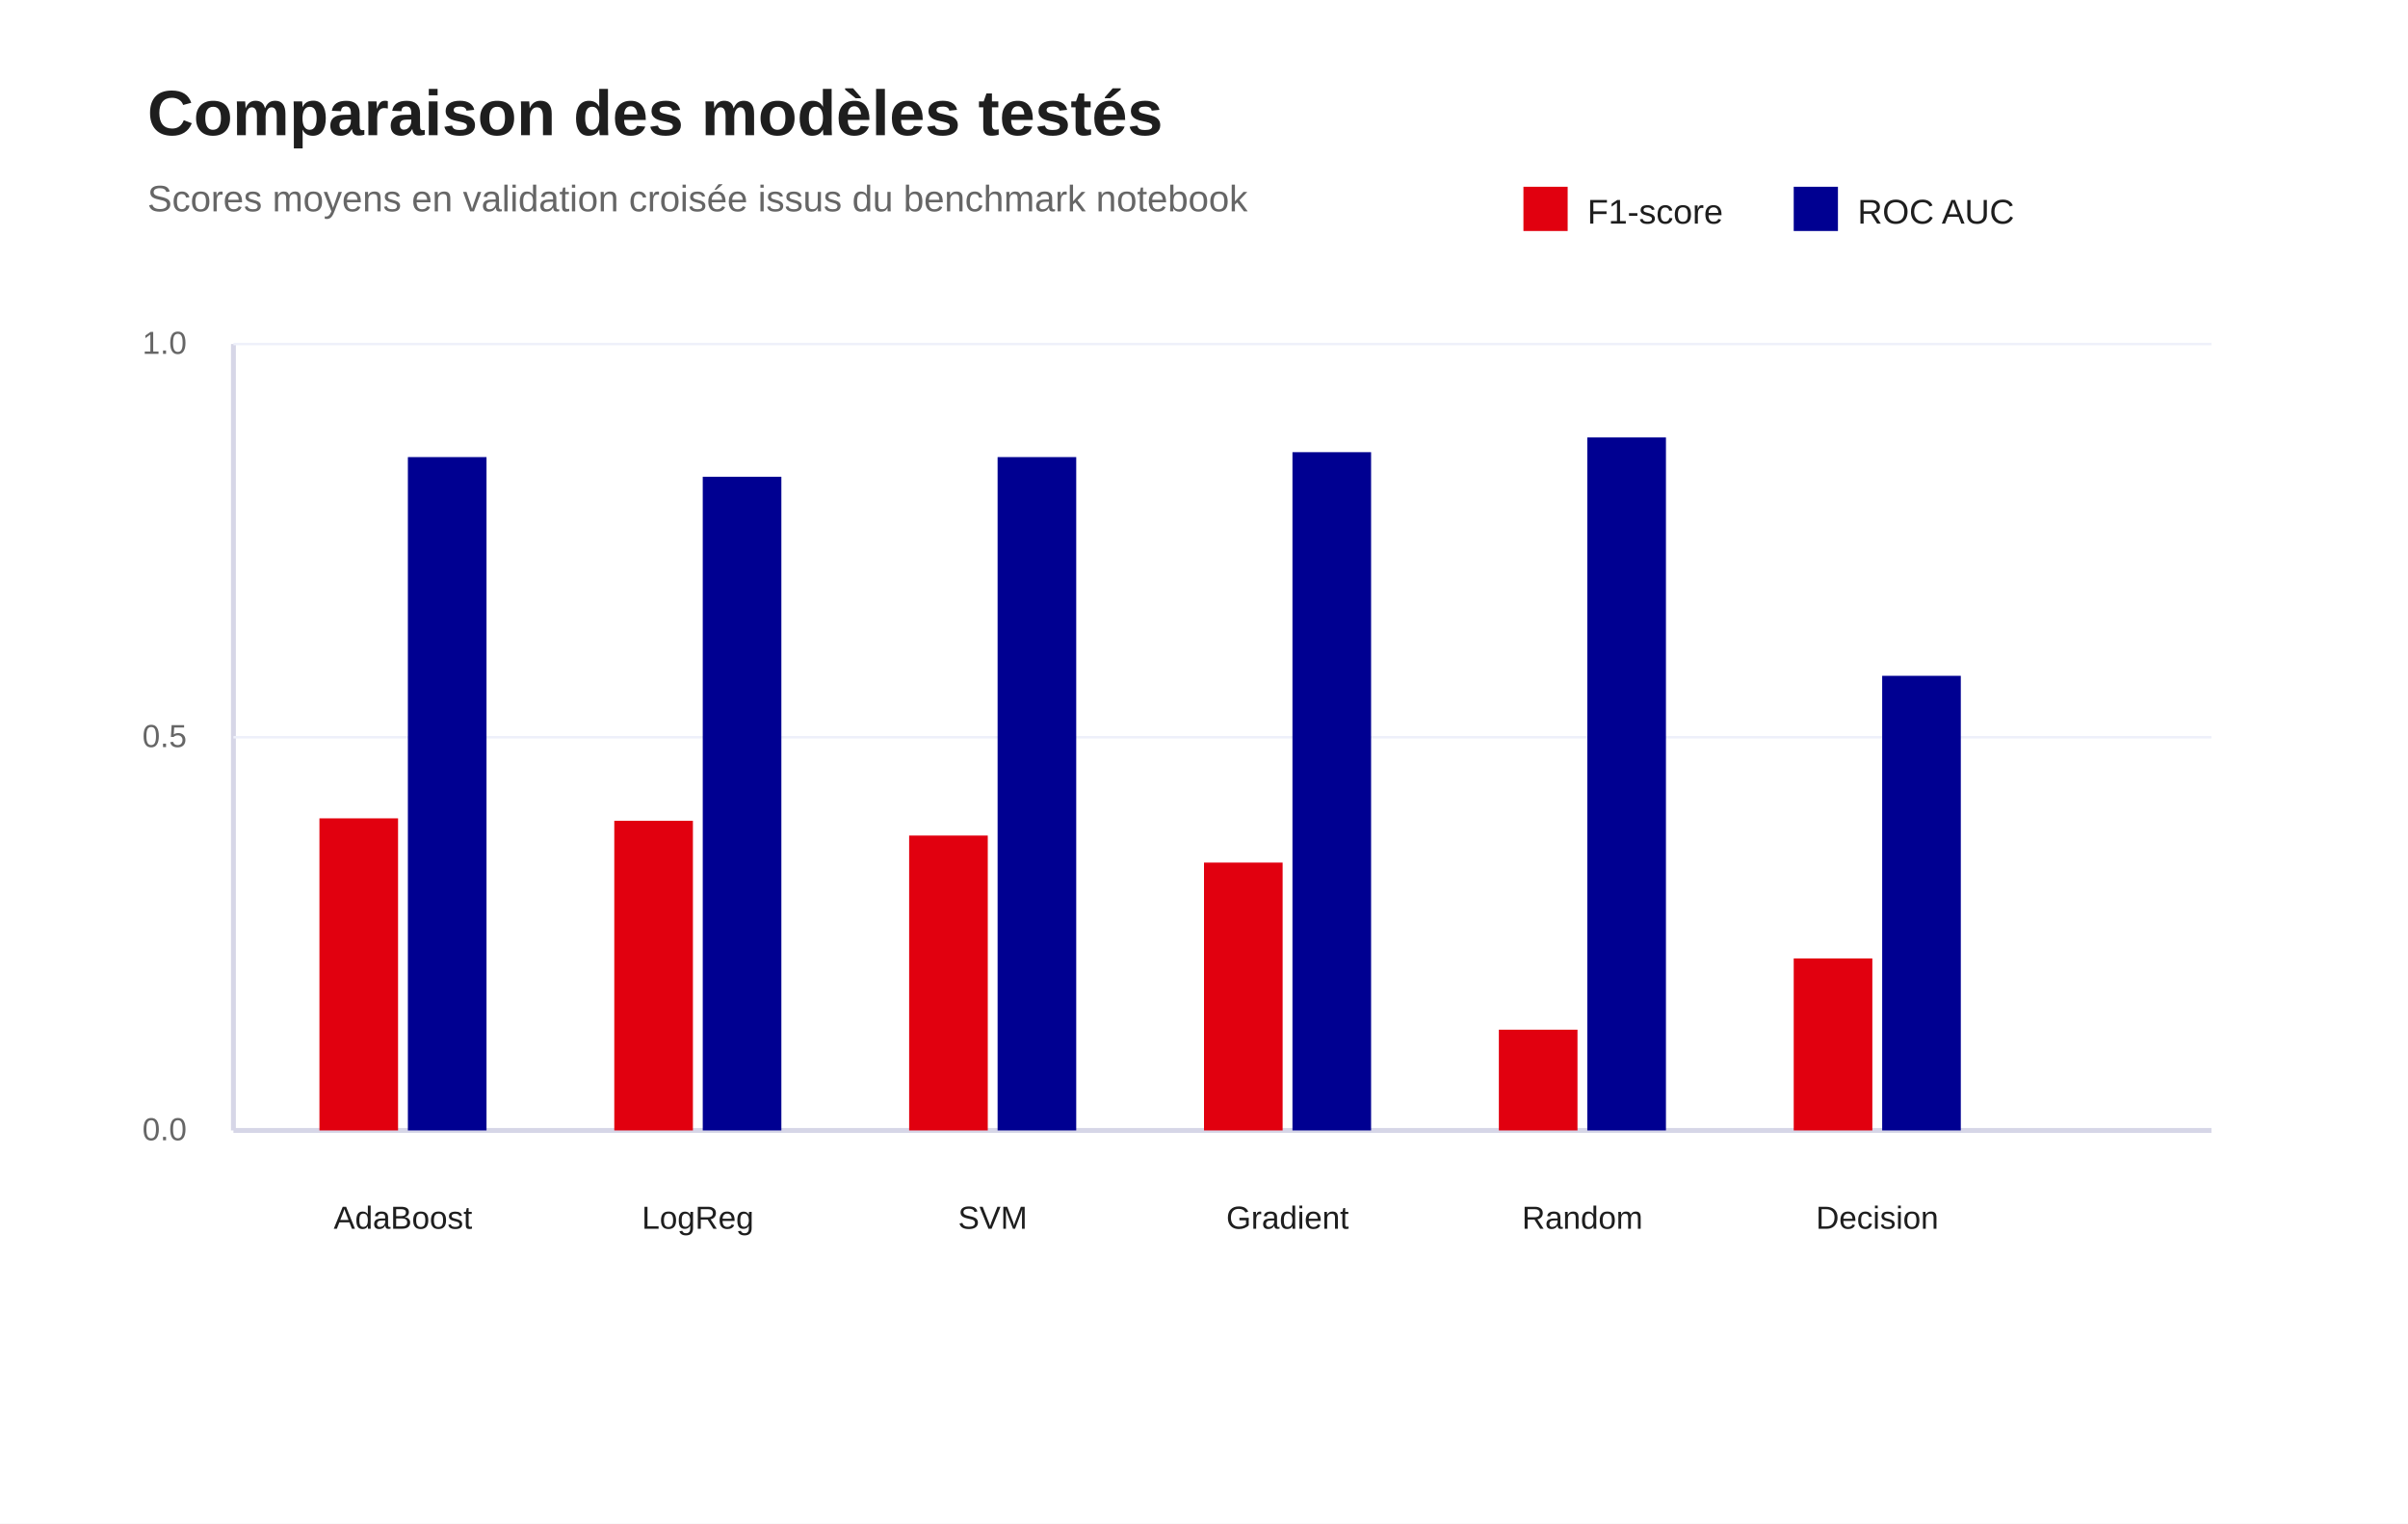
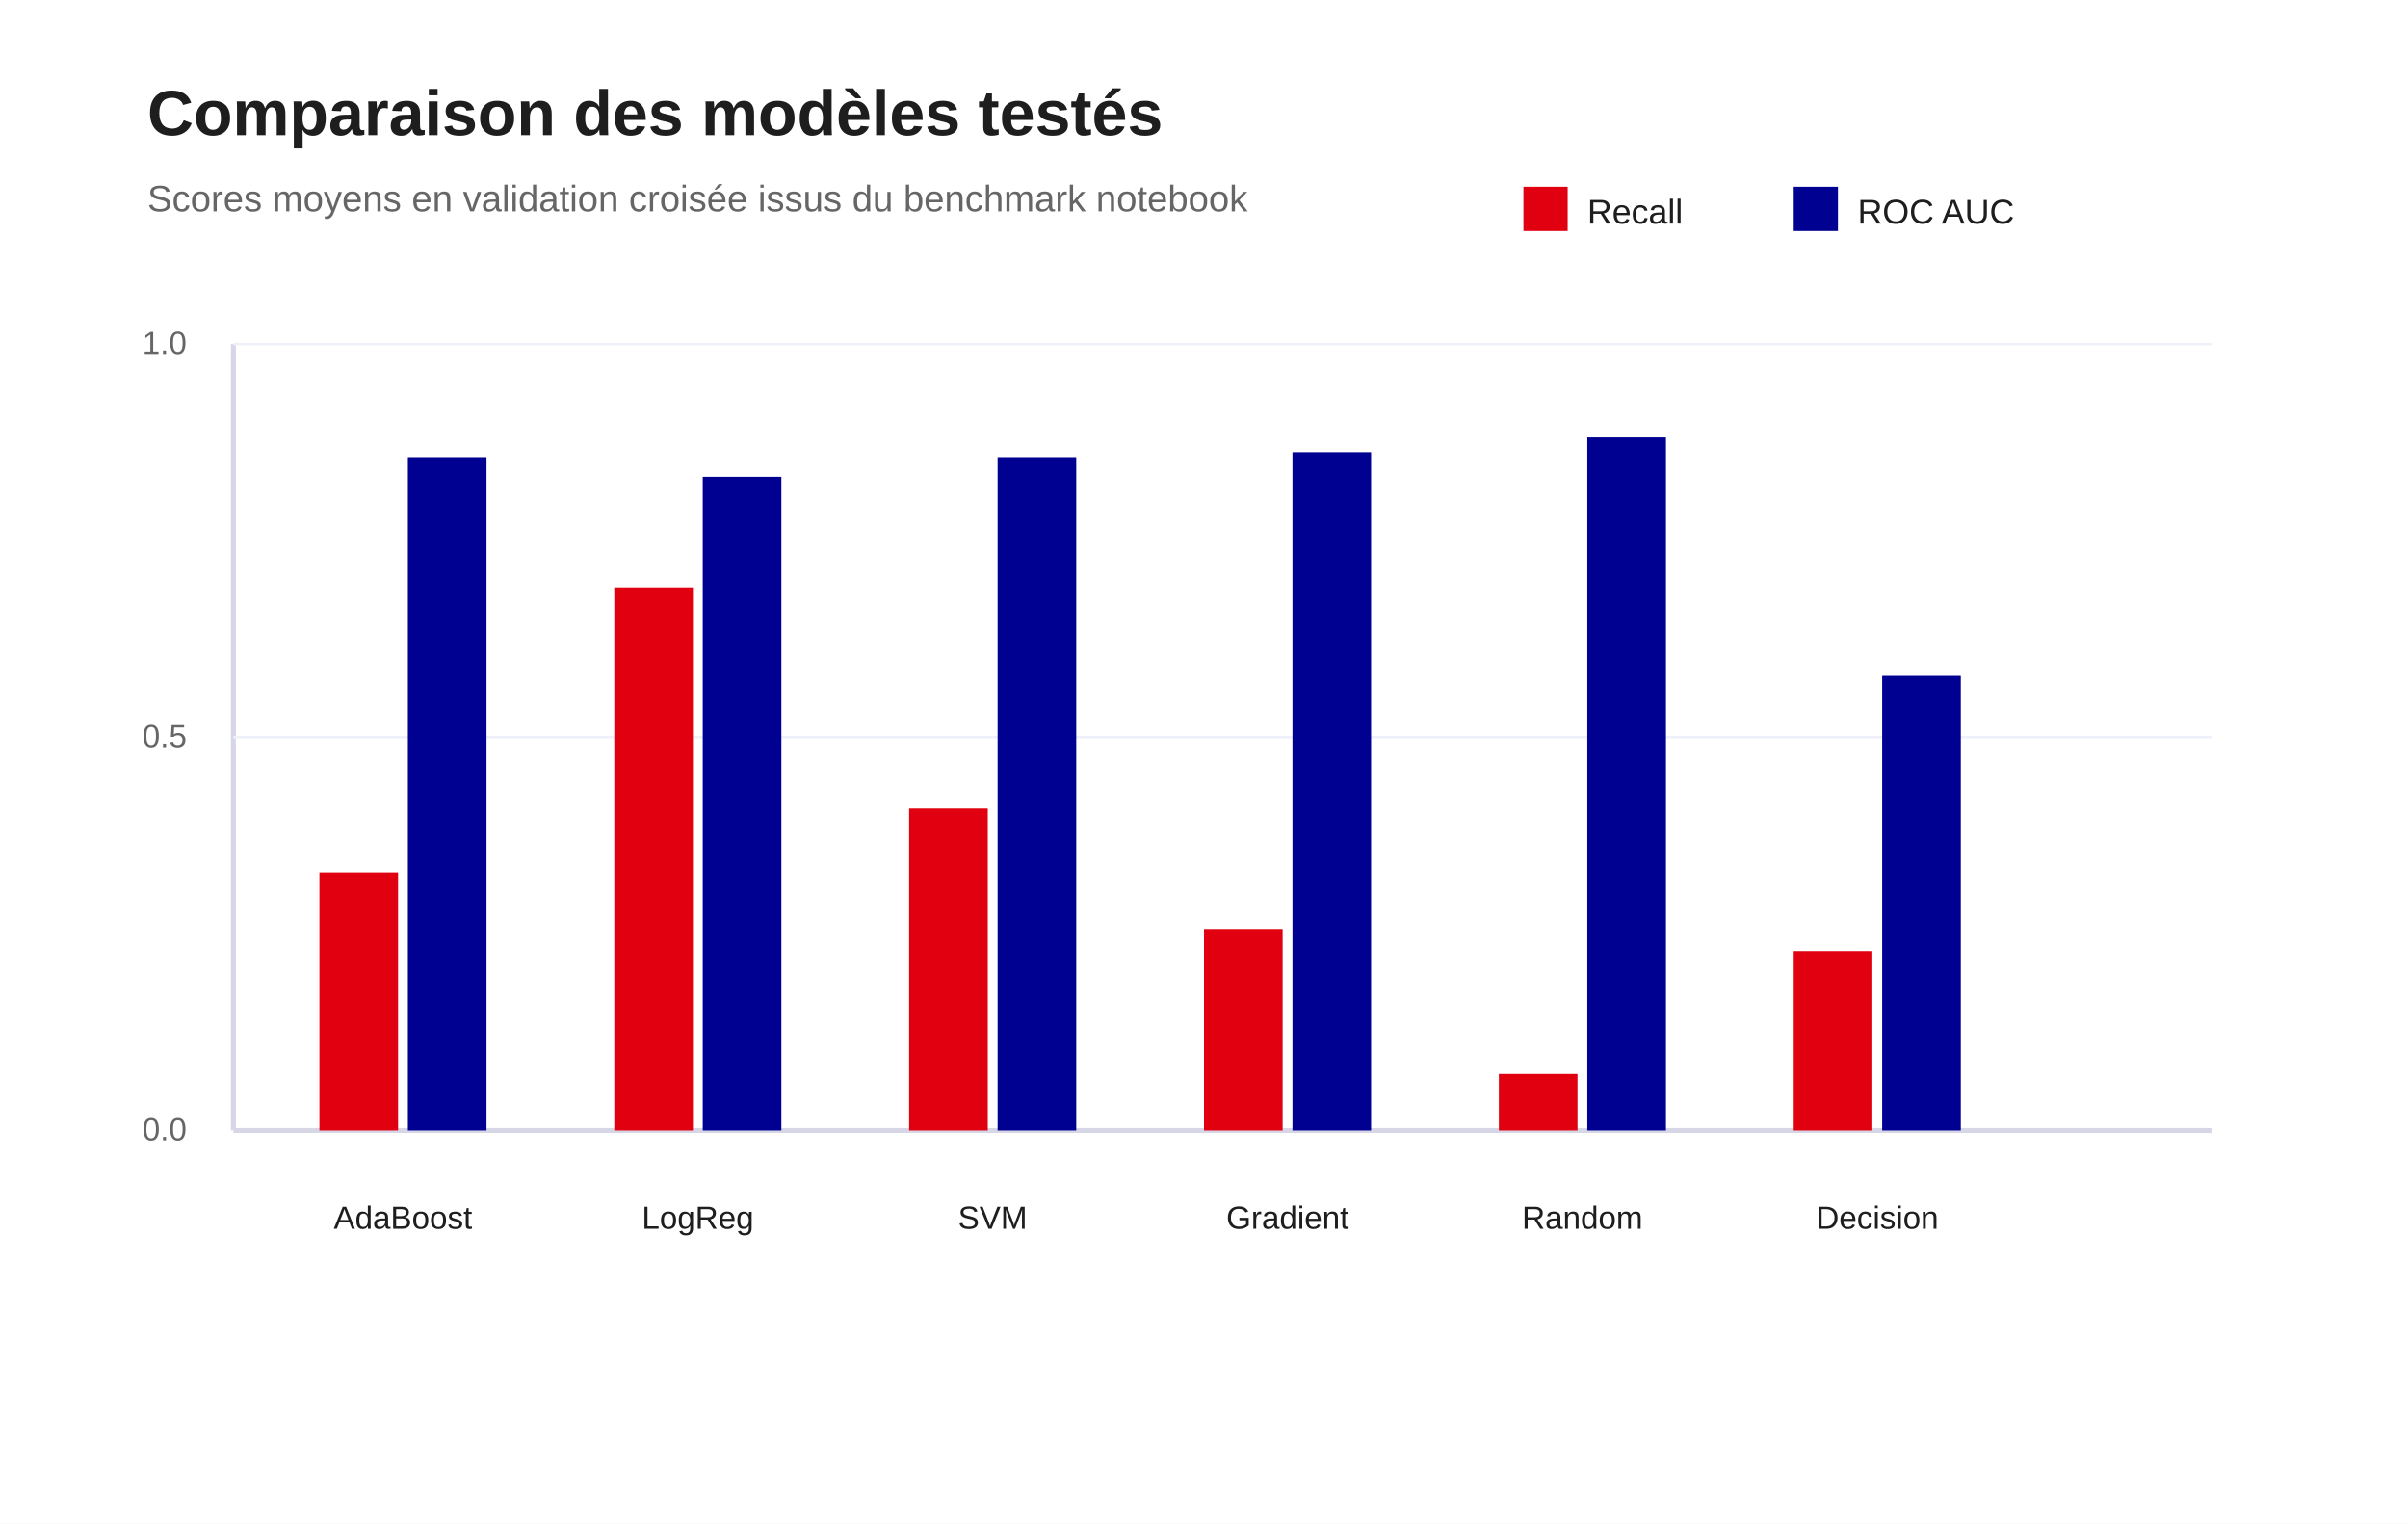
<svg xmlns="http://www.w3.org/2000/svg" width="980" height="620" viewBox="0 0 980 620" role="img" aria-labelledby="title desc">
  <rect width="980" height="620" fill="#ffffff" />
  <text x="60" y="55" font-family="Arial, sans-serif" font-size="26" font-weight="700" fill="#1E1E1E">Comparaison des modèles testés</text>
  <text x="60" y="86" font-family="Arial, sans-serif" font-size="15" fill="#666666">Scores moyens en validation croisée issus du benchmark notebook</text>
  <line x1="95" y1="460" x2="900" y2="460" stroke="#D6D6E7" stroke-width="2" />
  <line x1="95" y1="140" x2="95" y2="460" stroke="#D6D6E7" stroke-width="2" />
  <g font-family="Arial, sans-serif" font-size="13" fill="#666666">
    <text x="76" y="464" text-anchor="end">0.0</text>
    <text x="76" y="304" text-anchor="end">0.5</text>
    <text x="76" y="144" text-anchor="end">1.0</text>
  </g>
  <g stroke="#EEF0FA" stroke-width="1">
    <line x1="95" y1="300" x2="900" y2="300" />
    <line x1="95" y1="140" x2="900" y2="140" />
  </g>
  <g>
-     <rect x="130" y="333" width="32" height="127" fill="#E1000F" />
+     <rect x="130" y="355" width="32" height="105" fill="#E1000F" />
    <rect x="166" y="186" width="32" height="274" fill="#000091" />
-     <rect x="250" y="334" width="32" height="126" fill="#E1000F" />
+     <rect x="250" y="239" width="32" height="221" fill="#E1000F" />
    <rect x="286" y="194" width="32" height="266" fill="#000091" />
-     <rect x="370" y="340" width="32" height="120" fill="#E1000F" />
+     <rect x="370" y="329" width="32" height="131" fill="#E1000F" />
    <rect x="406" y="186" width="32" height="274" fill="#000091" />
-     <rect x="490" y="351" width="32" height="109" fill="#E1000F" />
+     <rect x="490" y="378" width="32" height="82" fill="#E1000F" />
    <rect x="526" y="184" width="32" height="276" fill="#000091" />
-     <rect x="610" y="419" width="32" height="41" fill="#E1000F" />
+     <rect x="610" y="437" width="32" height="23" fill="#E1000F" />
    <rect x="646" y="178" width="32" height="282" fill="#000091" />
-     <rect x="730" y="390" width="32" height="70" fill="#E1000F" />
+     <rect x="730" y="387" width="32" height="73" fill="#E1000F" />
    <rect x="766" y="275" width="32" height="185" fill="#000091" />
  </g>
  <g font-family="Arial, sans-serif" font-size="13" fill="#1E1E1E" text-anchor="middle">
    <text x="164" y="500">AdaBoost</text>
    <text x="284" y="500">LogReg</text>
    <text x="404" y="500">SVM</text>
    <text x="524" y="500">Gradient</text>
    <text x="644" y="500">Random</text>
    <text x="764" y="500">Decision</text>
  </g>
  <rect x="620" y="76" width="18" height="18" fill="#E1000F" />
-   <text x="646" y="91" font-family="Arial, sans-serif" font-size="14" fill="#1E1E1E">F1-score</text>
+   <text x="646" y="91" font-family="Arial, sans-serif" font-size="14" fill="#1E1E1E">Recall</text>
  <rect x="730" y="76" width="18" height="18" fill="#000091" />
  <text x="756" y="91" font-family="Arial, sans-serif" font-size="14" fill="#1E1E1E">ROC AUC</text>
</svg>
